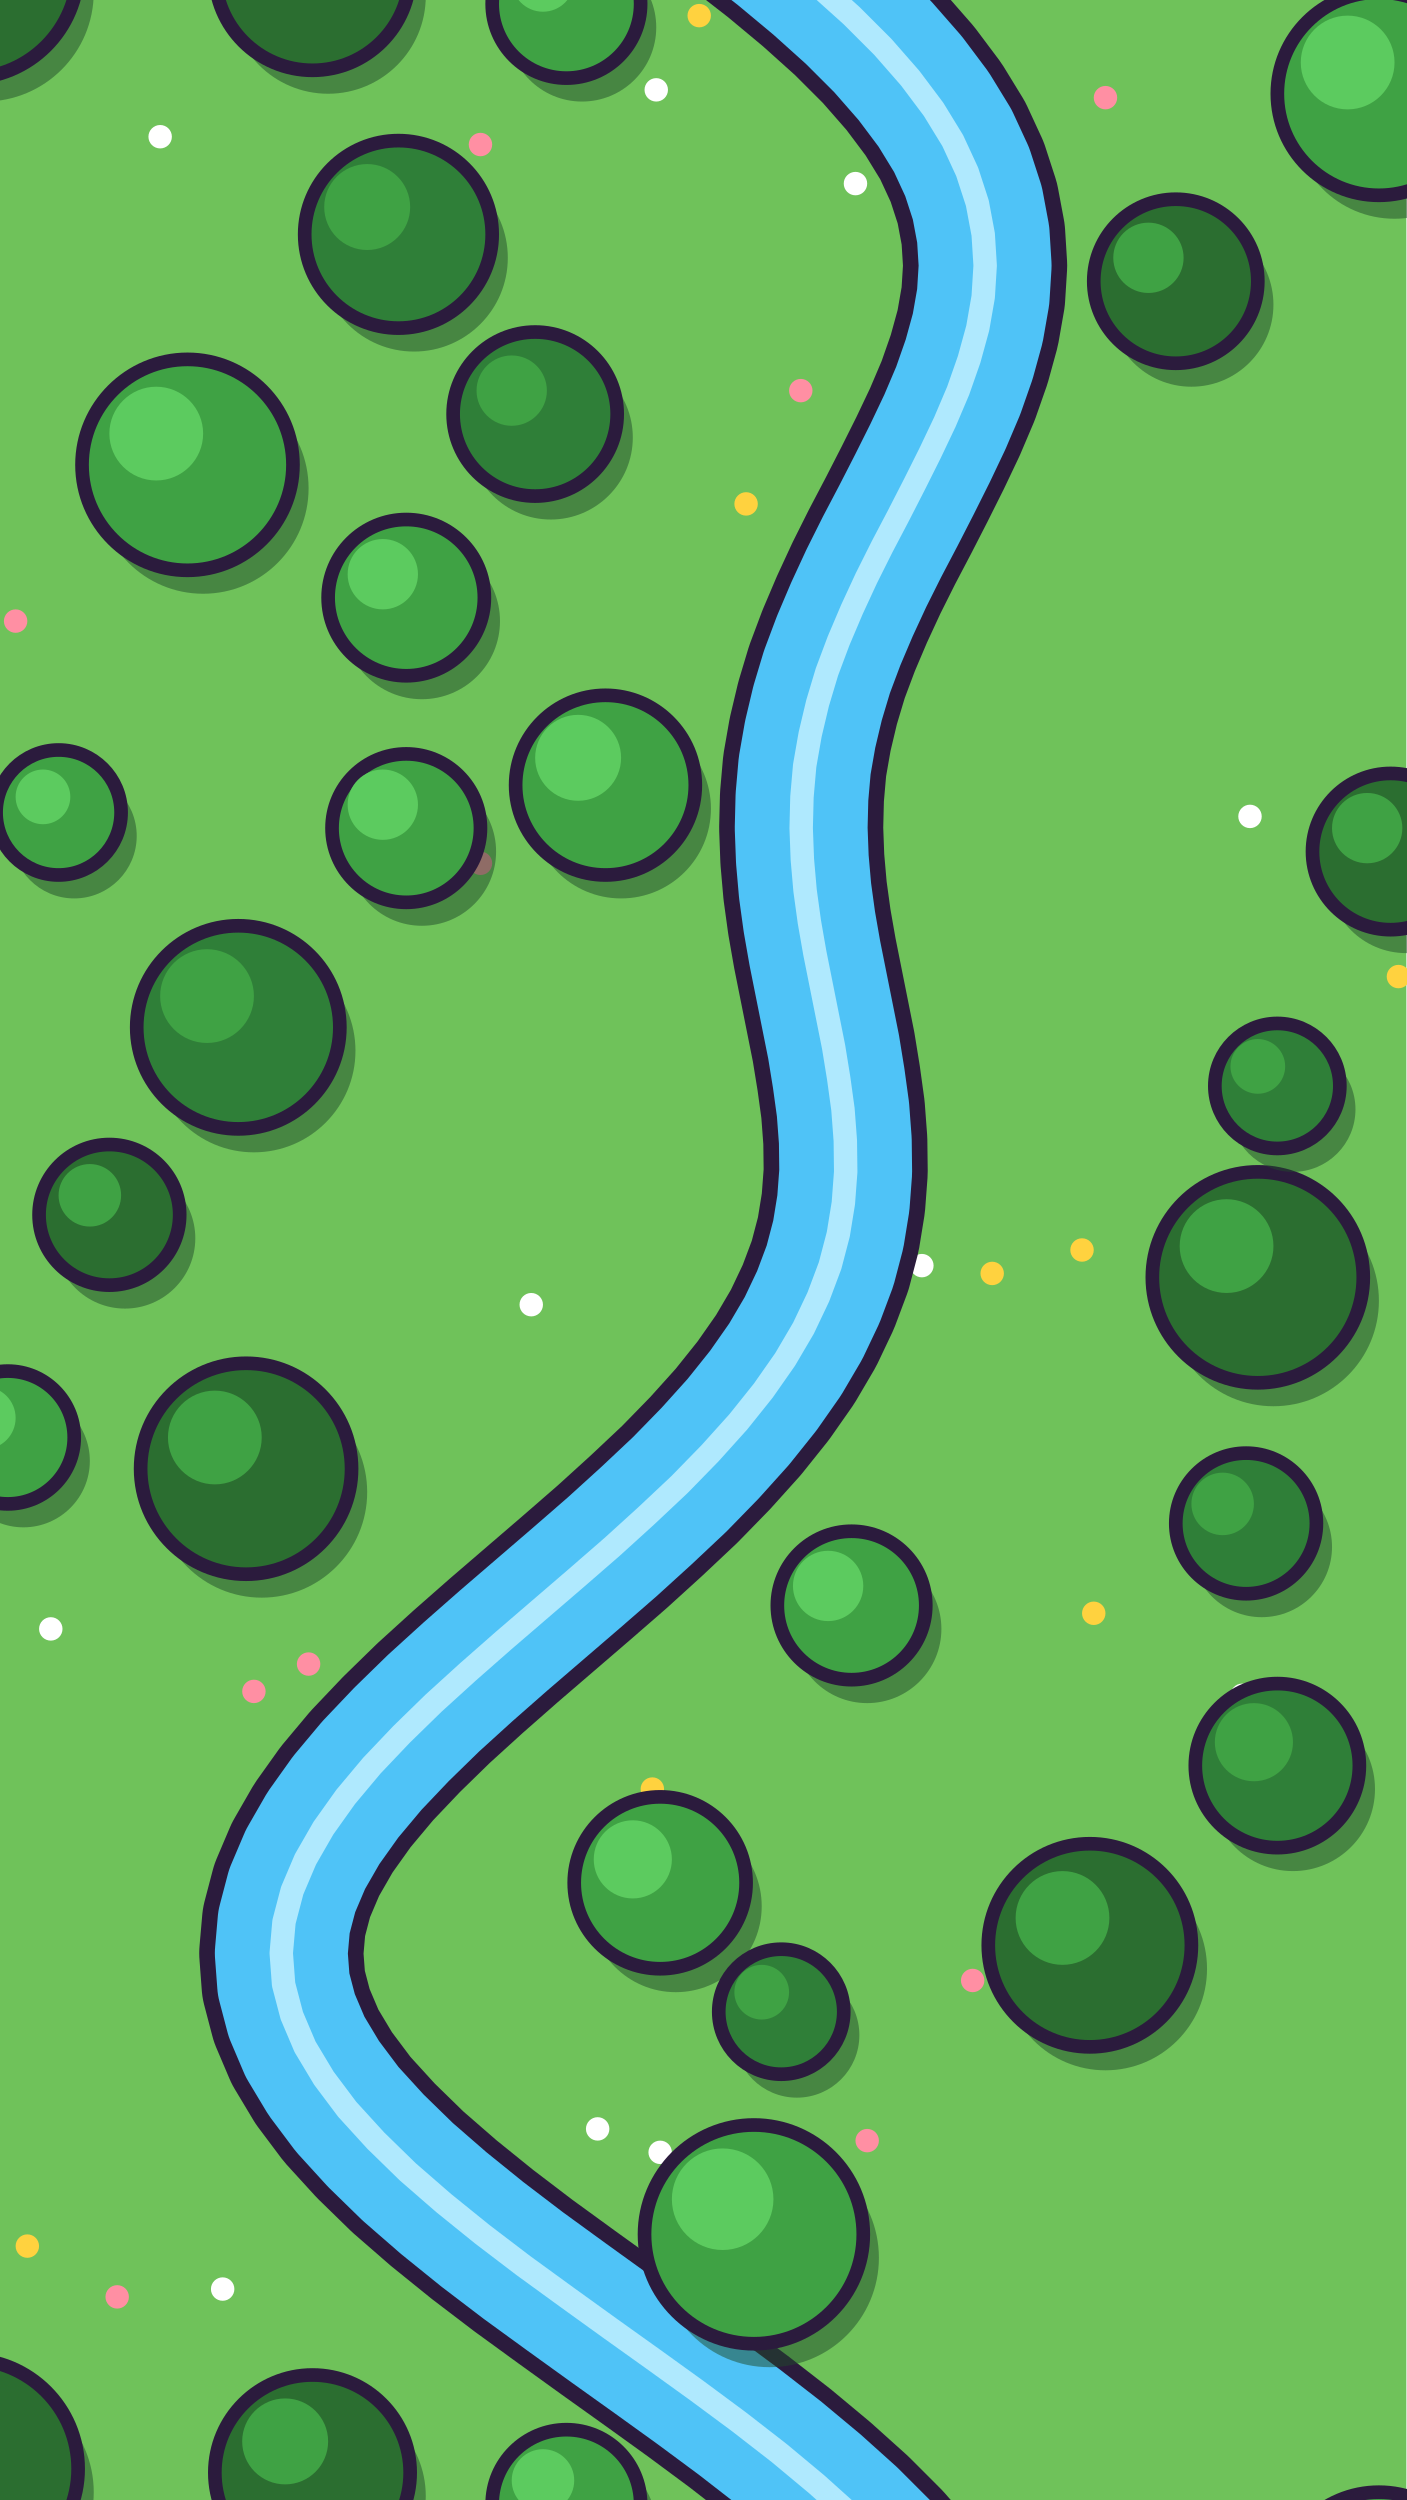
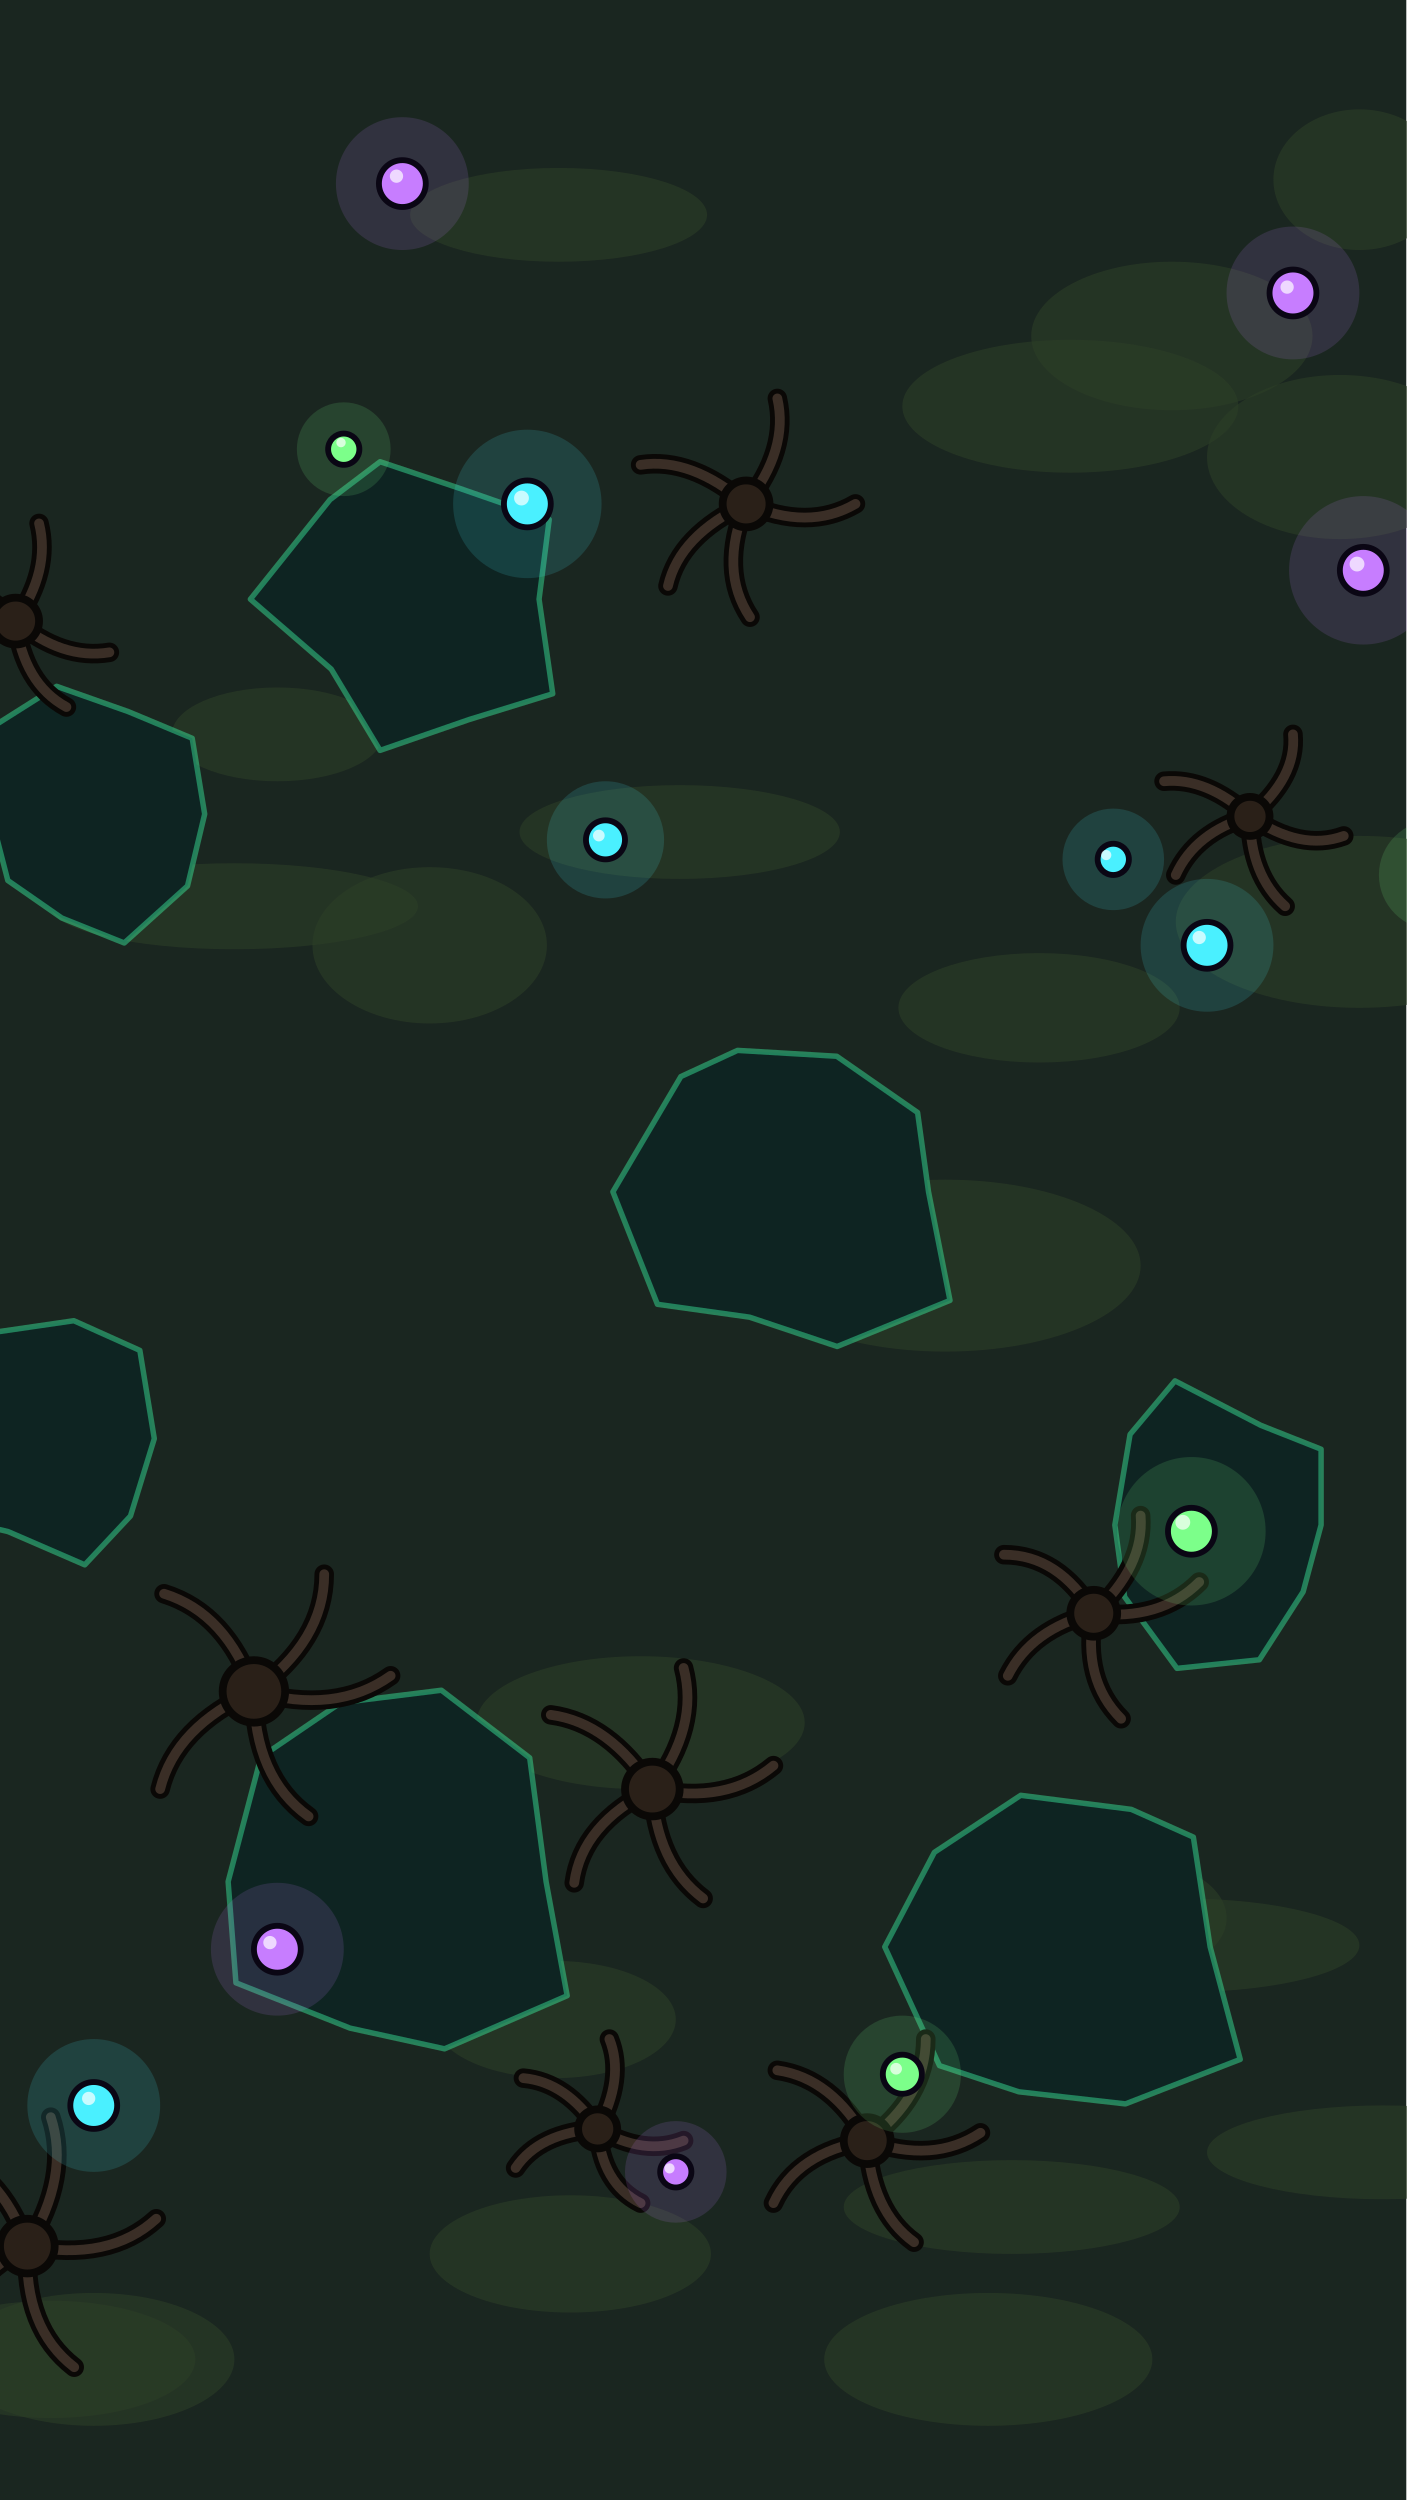
<svg xmlns="http://www.w3.org/2000/svg" viewBox="0 0 360 640" width="360" height="640">
-   <rect width="360" height="640" fill="#6FC25A" />
-   <g stroke="#2B1B3D" stroke-width="3.5" stroke-linejoin="round" stroke-linecap="round">
-     <circle cx="280" cy="413" r="3" fill="#FFD23F" stroke="none" />
-     <circle cx="65" cy="433" r="3" fill="#FF8FA3" stroke="none" />
-     <circle cx="153" cy="545" r="3" fill="#FFFFFF" stroke="none" />
-     <circle cx="191" cy="129" r="3" fill="#FFD23F" stroke="none" />
-     <circle cx="222" cy="548" r="3" fill="#FF8FA3" stroke="none" />
-     <circle cx="320" cy="209" r="3" fill="#FFFFFF" stroke="none" />
-     <circle cx="167" cy="458" r="3" fill="#FFD23F" stroke="none" />
-     <circle cx="4" cy="159" r="3" fill="#FF8FA3" stroke="none" />
-     <circle cx="169" cy="551" r="3" fill="#FFFFFF" stroke="none" />
-     <circle cx="7" cy="575" r="3" fill="#FFD23F" stroke="none" />
-     <circle cx="283" cy="25" r="3" fill="#FF8FA3" stroke="none" />
-     <circle cx="57" cy="586" r="3" fill="#FFFFFF" stroke="none" />
-     <circle cx="38" cy="141" r="3" fill="#FFD23F" stroke="none" />
-     <circle cx="65" cy="629" r="3" fill="#FF8FA3" stroke="none" />
-     <circle cx="237" cy="123" r="3" fill="#FFFFFF" stroke="none" />
-     <circle cx="123" cy="37" r="3" fill="#FF8FA3" stroke="none" />
-     <circle cx="136" cy="334" r="3" fill="#FFFFFF" stroke="none" />
-     <circle cx="123" cy="101" r="3" fill="#FFD23F" stroke="none" />
-     <circle cx="123" cy="221" r="3" fill="#FF8FA3" stroke="none" />
-     <circle cx="213" cy="10" r="3" fill="#FFFFFF" stroke="none" />
-     <circle cx="358" cy="250" r="3" fill="#FFD23F" stroke="none" />
-     <circle cx="30" cy="588" r="3" fill="#FF8FA3" stroke="none" />
-     <circle cx="318" cy="434" r="3" fill="#FFFFFF" stroke="none" />
-     <circle cx="105" cy="419" r="3" fill="#FFD23F" stroke="none" />
-     <circle cx="39" cy="118" r="3" fill="#FF8FA3" stroke="none" />
-     <circle cx="41" cy="35" r="3" fill="#FFFFFF" stroke="none" />
-     <circle cx="122" cy="416" r="3" fill="#FFD23F" stroke="none" />
-     <circle cx="205" cy="100" r="3" fill="#FF8FA3" stroke="none" />
-     <circle cx="13" cy="417" r="3" fill="#FFFFFF" stroke="none" />
-     <circle cx="179" cy="4" r="3" fill="#FFD23F" stroke="none" />
-     <circle cx="249" cy="507" r="3" fill="#FF8FA3" stroke="none" />
-     <circle cx="168" cy="23" r="3" fill="#FFFFFF" stroke="none" />
-     <circle cx="277" cy="320" r="3" fill="#FFD23F" stroke="none" />
-     <circle cx="79" cy="426" r="3" fill="#FF8FA3" stroke="none" />
-     <circle cx="219" cy="47" r="3" fill="#FFFFFF" stroke="none" />
-     <circle cx="226" cy="150" r="3" fill="#FFD23F" stroke="none" />
-     <circle cx="-3" cy="267" r="3" fill="#FF8FA3" stroke="none" />
-     <circle cx="236" cy="324" r="3" fill="#FFFFFF" stroke="none" />
-     <circle cx="254" cy="326" r="3" fill="#FFD23F" stroke="none" />
-     <path d="M189.2 -20 L199.5 -12 L209.1 -4 L218.0 4 L226.0 12 L233.0 20 L239.0 28 L243.9 36 L247.6 44 L250.2 52 L251.7 60 L252.2 68 L251.7 76 L250.3 84 L248.1 92 L245.3 100 L241.9 108 L238.1 116 L234.1 124 L230.0 132 L225.8 140 L221.8 148 L218.1 156 L214.7 164 L211.7 172 L209.3 180 L207.4 188 L206.0 196 L205.3 204 L205.1 212 L205.4 220 L206.1 228 L207.2 236 L208.6 244 L210.2 252 L211.8 260 L213.4 268 L214.7 276 L215.8 284 L216.4 292 L216.5 300 L215.9 308 L214.6 316 L212.5 324 L209.5 332 L205.7 340 L201.0 348 L195.4 356 L189.0 364 L181.8 372 L174.0 380 L165.5 388 L156.7 396 L147.5 404 L138.2 412 L128.9 420 L119.8 428 L111.0 436 L102.8 444 L95.2 452 L88.5 460 L82.8 468 L78.2 476 L74.8 484 L72.7 492 L72.0 500 L72.6 508 L74.7 516 L78.1 524 L82.9 532 L88.9 540 L96.2 548 L104.4 556 L113.6 564 L123.5 572 L134.0 580 L145.0 588 L156.1 596 L167.3 604 L178.4 612 L189.2 620 L199.5 628 L209.1 636 L218.0 644 L226.0 652 L233.0 660" fill="none" stroke="#2B1B3D" stroke-width="42" />
-     <path d="M189.2 -20 L199.5 -12 L209.1 -4 L218.0 4 L226.0 12 L233.0 20 L239.0 28 L243.9 36 L247.6 44 L250.2 52 L251.7 60 L252.2 68 L251.7 76 L250.3 84 L248.1 92 L245.3 100 L241.9 108 L238.1 116 L234.1 124 L230.0 132 L225.8 140 L221.8 148 L218.1 156 L214.7 164 L211.7 172 L209.3 180 L207.4 188 L206.0 196 L205.3 204 L205.1 212 L205.4 220 L206.1 228 L207.2 236 L208.6 244 L210.2 252 L211.8 260 L213.4 268 L214.7 276 L215.8 284 L216.4 292 L216.5 300 L215.9 308 L214.6 316 L212.5 324 L209.5 332 L205.7 340 L201.0 348 L195.4 356 L189.0 364 L181.8 372 L174.0 380 L165.5 388 L156.7 396 L147.5 404 L138.2 412 L128.9 420 L119.8 428 L111.0 436 L102.8 444 L95.2 452 L88.5 460 L82.8 468 L78.2 476 L74.8 484 L72.7 492 L72.0 500 L72.6 508 L74.7 516 L78.1 524 L82.9 532 L88.9 540 L96.2 548 L104.4 556 L113.6 564 L123.5 572 L134.0 580 L145.0 588 L156.1 596 L167.3 604 L178.4 612 L189.2 620 L199.5 628 L209.1 636 L218.0 644 L226.0 652 L233.0 660" fill="none" stroke="#4FC3F7" stroke-width="34" />
-     <path d="M189.2 -20 L199.5 -12 L209.1 -4 L218.0 4 L226.0 12 L233.0 20 L239.0 28 L243.9 36 L247.6 44 L250.2 52 L251.7 60 L252.2 68 L251.7 76 L250.3 84 L248.1 92 L245.3 100 L241.9 108 L238.1 116 L234.1 124 L230.0 132 L225.8 140 L221.8 148 L218.1 156 L214.7 164 L211.7 172 L209.3 180 L207.4 188 L206.0 196 L205.3 204 L205.1 212 L205.4 220 L206.1 228 L207.2 236 L208.6 244 L210.2 252 L211.8 260 L213.4 268 L214.7 276 L215.8 284 L216.4 292 L216.5 300 L215.9 308 L214.6 316 L212.5 324 L209.5 332 L205.7 340 L201.0 348 L195.4 356 L189.0 364 L181.8 372 L174.0 380 L165.5 388 L156.7 396 L147.5 404 L138.2 412 L128.9 420 L119.8 428 L111.0 436 L102.8 444 L95.2 452 L88.5 460 L82.8 468 L78.2 476 L74.8 484 L72.7 492 L72.0 500 L72.6 508 L74.7 516 L78.1 524 L82.9 532 L88.9 540 L96.2 548 L104.4 556 L113.6 564 L123.5 572 L134.0 580 L145.0 588 L156.1 596 L167.3 604 L178.4 612 L189.2 620 L199.5 628 L209.1 636 L218.0 644 L226.0 652 L233.0 660" fill="none" stroke="#BFF0FF" stroke-width="6" opacity=".85" />
-     <circle cx="19" cy="214" r="16" fill="#1F4A2A" stroke="none" opacity=".5" />
-     <circle cx="15" cy="208" r="16" fill="#3FA244" />
-     <circle cx="11" cy="204" r="7" fill="#5CCB5F" stroke="none" />
-     <circle cx="173" cy="488" r="22" fill="#1F4A2A" stroke="none" opacity=".5" />
-     <circle cx="169" cy="482" r="22" fill="#3FA244" />
-     <circle cx="162" cy="476" r="10" fill="#5CCB5F" stroke="none" />
-     <circle cx="323" cy="396" r="18" fill="#1F4A2A" stroke="none" opacity=".5" />
-     <circle cx="319" cy="390" r="18" fill="#2F7F38" />
-     <circle cx="313" cy="385" r="8" fill="#3FA244" stroke="none" />
-     <circle cx="108" cy="159" r="20" fill="#1F4A2A" stroke="none" opacity=".5" />
-     <circle cx="104" cy="153" r="20" fill="#3FA244" />
-     <circle cx="98" cy="147" r="9" fill="#5CCB5F" stroke="none" />
-     <circle cx="6" cy="374" r="17" fill="#1F4A2A" stroke="none" opacity=".5" />
-     <circle cx="2" cy="368" r="17" fill="#3FA244" />
-     <circle cx="-4" cy="363" r="8" fill="#5CCB5F" stroke="none" />
-     <circle cx="283" cy="504" r="26" fill="#1F4A2A" stroke="none" opacity=".5" />
-     <circle cx="279" cy="498" r="26" fill="#2B6E30" />
-     <circle cx="272" cy="491" r="12" fill="#3FA244" stroke="none" />
-     <circle cx="106" cy="66" r="24" fill="#1F4A2A" stroke="none" opacity=".5" />
-     <circle cx="102" cy="60" r="24" fill="#2F7F38" />
-     <circle cx="94" cy="53" r="11" fill="#3FA244" stroke="none" />
-     <circle cx="197" cy="578" r="28" fill="#1F4A2A" stroke="none" opacity=".5" />
-     <circle cx="193" cy="572" r="28" fill="#3FA244" />
-     <circle cx="185" cy="563" r="13" fill="#5CCB5F" stroke="none" />
-     <circle cx="65" cy="269" r="26" fill="#1F4A2A" stroke="none" opacity=".5" />
-     <circle cx="61" cy="263" r="26" fill="#2F7F38" />
-     <circle cx="53" cy="255" r="12" fill="#3FA244" stroke="none" />
-     <circle cx="67" cy="382" r="27" fill="#1F4A2A" stroke="none" opacity=".5" />
-     <circle cx="63" cy="376" r="27" fill="#2B6E30" />
-     <circle cx="55" cy="368" r="12" fill="#3FA244" stroke="none" />
-     <circle cx="326" cy="333" r="27" fill="#1F4A2A" stroke="none" opacity=".5" />
-     <circle cx="322" cy="327" r="27" fill="#2B6E30" />
-     <circle cx="314" cy="319" r="12" fill="#3FA244" stroke="none" />
-     <circle cx="357" cy="30" r="26" fill="#1F4A2A" stroke="none" opacity=".5" />
-     <circle cx="353" cy="24" r="26" fill="#3FA244" />
-     <circle cx="345" cy="16" r="12" fill="#5CCB5F" stroke="none" />
-     <circle cx="357" cy="670" r="26" fill="#1F4A2A" stroke="none" opacity=".5" />
-     <circle cx="353" cy="664" r="26" fill="#3FA244" />
-     <circle cx="345" cy="656" r="12" fill="#5CCB5F" stroke="none" />
-     <circle cx="305" cy="78" r="21" fill="#1F4A2A" stroke="none" opacity=".5" />
-     <circle cx="301" cy="72" r="21" fill="#2B6E30" />
-     <circle cx="294" cy="66" r="9" fill="#3FA244" stroke="none" />
-     <circle cx="331" cy="284" r="16" fill="#1F4A2A" stroke="none" opacity=".5" />
-     <circle cx="327" cy="278" r="16" fill="#2F7F38" />
-     <circle cx="322" cy="273" r="7" fill="#3FA244" stroke="none" />
-     <circle cx="-4" cy="638" r="28" fill="#1F4A2A" stroke="none" opacity=".5" />
-     <circle cx="-8" cy="632" r="28" fill="#2B6E30" />
-     <circle cx="-17" cy="623" r="13" fill="#3FA244" stroke="none" />
-     <circle cx="-4" cy="-2" r="28" fill="#1F4A2A" stroke="none" opacity=".5" />
-     <circle cx="-8" cy="-8" r="28" fill="#2B6E30" />
-     <circle cx="-17" cy="-17" r="13" fill="#3FA244" stroke="none" />
-     <circle cx="360" cy="224" r="20" fill="#1F4A2A" stroke="none" opacity=".5" />
-     <circle cx="356" cy="218" r="20" fill="#2B6E30" />
-     <circle cx="350" cy="212" r="9" fill="#3FA244" stroke="none" />
-     <circle cx="52" cy="125" r="27" fill="#1F4A2A" stroke="none" opacity=".5" />
-     <circle cx="48" cy="119" r="27" fill="#3FA244" />
-     <circle cx="40" cy="111" r="12" fill="#5CCB5F" stroke="none" />
-     <circle cx="84" cy="639" r="25" fill="#1F4A2A" stroke="none" opacity=".5" />
-     <circle cx="80" cy="633" r="25" fill="#2B6E30" />
-     <circle cx="73" cy="625" r="11" fill="#3FA244" stroke="none" />
-     <circle cx="84" cy="-1" r="25" fill="#1F4A2A" stroke="none" opacity=".5" />
-     <circle cx="80" cy="-7" r="25" fill="#2B6E30" />
-     <circle cx="73" cy="-15" r="11" fill="#3FA244" stroke="none" />
-     <circle cx="222" cy="417" r="19" fill="#1F4A2A" stroke="none" opacity=".5" />
-     <circle cx="218" cy="411" r="19" fill="#3FA244" />
-     <circle cx="212" cy="406" r="9" fill="#5CCB5F" stroke="none" />
-     <circle cx="141" cy="112" r="21" fill="#1F4A2A" stroke="none" opacity=".5" />
-     <circle cx="137" cy="106" r="21" fill="#2F7F38" />
-     <circle cx="131" cy="100" r="9" fill="#3FA244" stroke="none" />
-     <circle cx="331" cy="458" r="21" fill="#1F4A2A" stroke="none" opacity=".5" />
-     <circle cx="327" cy="452" r="21" fill="#2F7F38" />
-     <circle cx="321" cy="446" r="10" fill="#3FA244" stroke="none" />
-     <circle cx="32" cy="317" r="18" fill="#1F4A2A" stroke="none" opacity=".5" />
-     <circle cx="28" cy="311" r="18" fill="#2B6E30" />
-     <circle cx="23" cy="306" r="8" fill="#3FA244" stroke="none" />
-     <circle cx="204" cy="521" r="16" fill="#1F4A2A" stroke="none" opacity=".5" />
-     <circle cx="200" cy="515" r="16" fill="#2F7F38" />
-     <circle cx="195" cy="510" r="7" fill="#3FA244" stroke="none" />
-     <circle cx="108" cy="218" r="19" fill="#1F4A2A" stroke="none" opacity=".5" />
-     <circle cx="104" cy="212" r="19" fill="#3FA244" />
-     <circle cx="98" cy="206" r="9" fill="#5CCB5F" stroke="none" />
-     <circle cx="149" cy="7" r="19" fill="#1F4A2A" stroke="none" opacity=".5" />
-     <circle cx="145" cy="1" r="19" fill="#3FA244" />
-     <circle cx="139" cy="-5" r="8" fill="#5CCB5F" stroke="none" />
-     <circle cx="149" cy="647" r="19" fill="#1F4A2A" stroke="none" opacity=".5" />
-     <circle cx="145" cy="641" r="19" fill="#3FA244" />
-     <circle cx="139" cy="635" r="8" fill="#5CCB5F" stroke="none" />
-     <circle cx="159" cy="207" r="23" fill="#1F4A2A" stroke="none" opacity=".5" />
-     <circle cx="155" cy="201" r="23" fill="#3FA244" />
-     <circle cx="148" cy="194" r="11" fill="#5CCB5F" stroke="none" />
-   </g>
+   <defs />
+   <rect width="360" height="640" fill="#1A2620" />
+   <ellipse cx="143" cy="55" rx="38" ry="12" fill="#2C3E26" opacity=".6" />
+   <ellipse cx="174" cy="213" rx="41" ry="12" fill="#2C3E26" opacity=".6" />
+   <ellipse cx="348" cy="46" rx="22" ry="18" fill="#2C3E26" opacity=".6" />
+   <ellipse cx="354" cy="551" rx="45" ry="12" fill="#2C3E26" opacity=".6" />
+   <ellipse cx="71" cy="188" rx="27" ry="12" fill="#2C3E26" opacity=".6" />
+   <ellipse cx="110" cy="242" rx="30" ry="20" fill="#2C3E26" opacity=".6" />
+   <ellipse cx="300" cy="86" rx="36" ry="19" fill="#2C3E26" opacity=".6" />
+   <ellipse cx="13" cy="604" rx="37" ry="15" fill="#2C3E26" opacity=".6" />
+   <ellipse cx="146" cy="577" rx="36" ry="15" fill="#2C3E26" opacity=".6" />
+   <ellipse cx="343" cy="117" rx="34" ry="21" fill="#2C3E26" opacity=".6" />
+   <ellipse cx="302" cy="498" rx="46" ry="12" fill="#2C3E26" opacity=".6" />
+   <ellipse cx="242" cy="324" rx="50" ry="22" fill="#2C3E26" opacity=".6" />
+   <ellipse cx="142" cy="517" rx="31" ry="15" fill="#2C3E26" opacity=".6" />
+   <ellipse cx="259" cy="565" rx="43" ry="12" fill="#2C3E26" opacity=".6" />
+   <ellipse cx="24" cy="604" rx="36" ry="17" fill="#2C3E26" opacity=".6" />
+   <ellipse cx="253" cy="604" rx="42" ry="17" fill="#2C3E26" opacity=".6" />
+   <ellipse cx="164" cy="441" rx="42" ry="17" fill="#2C3E26" opacity=".6" />
+   <ellipse cx="348" cy="236" rx="47" ry="22" fill="#2C3E26" opacity=".6" />
+   <ellipse cx="266" cy="258" rx="36" ry="14" fill="#2C3E26" opacity=".6" />
+   <ellipse cx="289" cy="491" rx="25" ry="15" fill="#2C3E26" opacity=".6" />
+   <ellipse cx="274" cy="104" rx="43" ry="17" fill="#2C3E26" opacity=".6" />
+   <ellipse cx="60" cy="232" rx="47" ry="11" fill="#2C3E26" opacity=".6" />
+   <path d="M52.4 208.4 L48.0 226.8 L31.8 241.4 L15.8 235.0 L2.0 225.4 L-2.4 208.4 L-4.0 187.4 L14.5 175.7 L32.9 182.2 L49.2 189.0 Z" fill="#0E2422" stroke="#3AF0A0" stroke-width="1.4" stroke-linejoin="round" stroke-opacity=".45" />
+   <path d="M52.4 208.4 L48.0 226.8 L31.8 241.4 L15.8 235.0 L2.0 225.4 L-2.4 208.4 L-4.0 187.4 L14.5 175.7 L32.9 182.2 L49.2 189.0 Z" fill="none" stroke="#0A1614" stroke-width="0" stroke-linejoin="round" />
+   <path d="M139.8 481.7 L145.2 510.9 L113.8 524.5 L89.6 519.2 L60.4 507.6 L58.4 481.7 L66.8 449.8 L87.2 435.9 L113.0 432.7 L135.6 450.0 Z" fill="#0E2422" stroke="#3AF0A0" stroke-width="1.4" stroke-linejoin="round" stroke-opacity=".45" />
+   <path d="M139.8 481.7 L145.2 510.9 L113.8 524.5 L89.6 519.2 L60.4 507.6 L58.4 481.7 L66.8 449.8 L87.2 435.9 L113.0 432.7 L135.6 450.0 Z" fill="none" stroke="#0A1614" stroke-width="0" stroke-linejoin="round" />
+   <path d="M338.2 390.4 L333.6 407.5 L322.4 424.9 L301.3 427.1 L287.9 408.8 L285.4 390.4 L289.3 367.2 L300.8 353.5 L322.8 364.9 L338.2 371.0 Z" fill="#0E2422" stroke="#3AF0A0" stroke-width="1.4" stroke-linejoin="round" stroke-opacity=".45" />
+   <path d="M338.2 390.4 L333.6 407.5 L322.4 424.9 L301.3 427.1 L287.9 408.8 L285.4 390.4 L289.3 367.2 L300.8 353.5 L322.8 364.9 L338.2 371.0 Z" fill="none" stroke="#0A1614" stroke-width="0" stroke-linejoin="round" />
+   <path d="M237.7 305.1 L243.2 332.9 L214.3 344.7 L191.9 337.2 L168.3 333.9 L156.9 305.1 L174.3 275.6 L188.8 268.9 L214.2 270.4 L234.9 284.8 Z" fill="#0E2422" stroke="#3AF0A0" stroke-width="1.4" stroke-linejoin="round" stroke-opacity=".45" />
+   <path d="M237.7 305.1 L243.2 332.9 L214.3 344.7 L191.9 337.2 L168.3 333.9 L156.9 305.1 L174.3 275.6 L188.8 268.9 L214.2 270.4 L234.9 284.8 Z" fill="none" stroke="#0A1614" stroke-width="0" stroke-linejoin="round" />
+   <path d="M138.0 153.4 L141.5 177.6 L120.1 184.2 L97.3 192.1 L84.8 171.3 L64.1 153.4 L84.5 127.9 L97.3 118.2 L117.6 125.0 L140.6 133.0 Z" fill="#0E2422" stroke="#3AF0A0" stroke-width="1.4" stroke-linejoin="round" stroke-opacity=".45" />
+   <path d="M138.0 153.4 L141.5 177.6 L120.1 184.2 L97.3 192.1 L84.8 171.3 L64.1 153.4 L84.5 127.9 L97.3 118.2 L117.6 125.0 L140.6 133.0 Z" fill="none" stroke="#0A1614" stroke-width="0" stroke-linejoin="round" />
+   <path d="M39.5 368.3 L33.4 388.1 L21.7 400.6 L2.1 392.1 L-16.7 387.6 L-21.7 368.3 L-15.8 346.6 L-1.0 341.0 L18.9 338.1 L35.8 345.7 Z" fill="#0E2422" stroke="#3AF0A0" stroke-width="1.4" stroke-linejoin="round" stroke-opacity=".45" />
+   <path d="M39.5 368.3 L33.4 388.1 L21.7 400.6 L2.1 392.1 L-16.7 387.6 L-21.7 368.3 L-15.8 346.6 L-1.0 341.0 L18.9 338.1 L35.8 345.7 Z" fill="none" stroke="#0A1614" stroke-width="0" stroke-linejoin="round" />
+   <path d="M309.8 498.4 L317.5 527.2 L288.1 538.6 L260.8 535.5 L240.5 528.8 L226.5 498.4 L239.2 474.2 L261.3 459.6 L289.6 463.2 L305.5 470.3 Z" fill="#0E2422" stroke="#3AF0A0" stroke-width="1.4" stroke-linejoin="round" stroke-opacity=".45" />
+   <path d="M309.8 498.4 L317.5 527.2 L288.1 538.6 L260.8 535.5 L240.5 528.8 L226.5 498.4 L239.2 474.2 L261.3 459.6 L289.6 463.2 L305.5 470.3 Z" fill="none" stroke="#0A1614" stroke-width="0" stroke-linejoin="round" />
+   <path d="M280 413 Q297 415 307 405" fill="none" stroke="#0A0806" stroke-width="5" stroke-linecap="round" />
+   <path d="M280 413 Q297 415 307 405" fill="none" stroke="#3A2E26" stroke-width="2.5" stroke-linecap="round" />
+   <path d="M280 413 Q277 430 287 440" fill="none" stroke="#0A0806" stroke-width="5" stroke-linecap="round" />
+   <path d="M280 413 Q277 430 287 440" fill="none" stroke="#3A2E26" stroke-width="2.5" stroke-linecap="round" />
+   <path d="M280 413 Q264 417 258 429" fill="none" stroke="#0A0806" stroke-width="5" stroke-linecap="round" />
+   <path d="M280 413 Q264 417 258 429" fill="none" stroke="#3A2E26" stroke-width="2.5" stroke-linecap="round" />
+   <path d="M280 413 Q271 398 257 398" fill="none" stroke="#0A0806" stroke-width="5" stroke-linecap="round" />
+   <path d="M280 413 Q271 398 257 398" fill="none" stroke="#3A2E26" stroke-width="2.5" stroke-linecap="round" />
+   <path d="M280 413 Q293 401 292 388" fill="none" stroke="#0A0806" stroke-width="5" stroke-linecap="round" />
+   <path d="M280 413 Q293 401 292 388" fill="none" stroke="#3A2E26" stroke-width="2.5" stroke-linecap="round" />
+   <circle cx="280" cy="413" r="6" fill="#2A2018" stroke="#0A0806" stroke-width="2" />
+   <path d="M65 433 Q86 439 100 429" fill="none" stroke="#0A0806" stroke-width="5" stroke-linecap="round" />
+   <path d="M65 433 Q86 439 100 429" fill="none" stroke="#3A2E26" stroke-width="2.5" stroke-linecap="round" />
+   <path d="M65 433 Q65 455 79 465" fill="none" stroke="#0A0806" stroke-width="5" stroke-linecap="round" />
+   <path d="M65 433 Q65 455 79 465" fill="none" stroke="#3A2E26" stroke-width="2.5" stroke-linecap="round" />
+   <path d="M65 433 Q45 442 41 458" fill="none" stroke="#0A0806" stroke-width="5" stroke-linecap="round" />
+   <path d="M65 433 Q45 442 41 458" fill="none" stroke="#3A2E26" stroke-width="2.5" stroke-linecap="round" />
+   <path d="M65 433 Q58 413 42 408" fill="none" stroke="#0A0806" stroke-width="5" stroke-linecap="round" />
+   <path d="M65 433 Q58 413 42 408" fill="none" stroke="#3A2E26" stroke-width="2.5" stroke-linecap="round" />
+   <path d="M65 433 Q83 420 83 403" fill="none" stroke="#0A0806" stroke-width="5" stroke-linecap="round" />
+   <path d="M65 433 Q83 420 83 403" fill="none" stroke="#3A2E26" stroke-width="2.5" stroke-linecap="round" />
+   <circle cx="65" cy="433" r="8" fill="#2A2018" stroke="#0A0806" stroke-width="2" />
+   <path d="M153 545 Q165 552 175 548" fill="none" stroke="#0A0806" stroke-width="5" stroke-linecap="round" />
+   <path d="M153 545 Q165 552 175 548" fill="none" stroke="#3A2E26" stroke-width="2.5" stroke-linecap="round" />
+   <path d="M153 545 Q154 559 164 564" fill="none" stroke="#0A0806" stroke-width="5" stroke-linecap="round" />
+   <path d="M153 545 Q154 559 164 564" fill="none" stroke="#3A2E26" stroke-width="2.5" stroke-linecap="round" />
+   <path d="M153 545 Q138 546 132 555" fill="none" stroke="#0A0806" stroke-width="5" stroke-linecap="round" />
+   <path d="M153 545 Q138 546 132 555" fill="none" stroke="#3A2E26" stroke-width="2.5" stroke-linecap="round" />
+   <path d="M153 545 Q145 533 134 532" fill="none" stroke="#0A0806" stroke-width="5" stroke-linecap="round" />
+   <path d="M153 545 Q145 533 134 532" fill="none" stroke="#3A2E26" stroke-width="2.5" stroke-linecap="round" />
+   <path d="M153 545 Q160 532 156 522" fill="none" stroke="#0A0806" stroke-width="5" stroke-linecap="round" />
+   <path d="M153 545 Q160 532 156 522" fill="none" stroke="#3A2E26" stroke-width="2.5" stroke-linecap="round" />
+   <circle cx="153" cy="545" r="5" fill="#2A2018" stroke="#0A0806" stroke-width="2" />
+   <path d="M191 129 Q207 136 219 129" fill="none" stroke="#0A0806" stroke-width="5" stroke-linecap="round" />
+   <path d="M191 129 Q207 136 219 129" fill="none" stroke="#3A2E26" stroke-width="2.5" stroke-linecap="round" />
+   <path d="M191 129 Q184 146 192 158" fill="none" stroke="#0A0806" stroke-width="5" stroke-linecap="round" />
+   <path d="M191 129 Q184 146 192 158" fill="none" stroke="#3A2E26" stroke-width="2.5" stroke-linecap="round" />
+   <path d="M191 129 Q174 137 171 150" fill="none" stroke="#0A0806" stroke-width="5" stroke-linecap="round" />
+   <path d="M191 129 Q174 137 171 150" fill="none" stroke="#3A2E26" stroke-width="2.5" stroke-linecap="round" />
+   <path d="M191 129 Q177 117 164 119" fill="none" stroke="#0A0806" stroke-width="5" stroke-linecap="round" />
+   <path d="M191 129 Q177 117 164 119" fill="none" stroke="#3A2E26" stroke-width="2.5" stroke-linecap="round" />
+   <path d="M191 129 Q202 115 199 102" fill="none" stroke="#0A0806" stroke-width="5" stroke-linecap="round" />
+   <path d="M191 129 Q202 115 199 102" fill="none" stroke="#3A2E26" stroke-width="2.5" stroke-linecap="round" />
+   <circle cx="191" cy="129" r="6" fill="#2A2018" stroke="#0A0806" stroke-width="2" />
+   <path d="M222 548 Q239 554 251 546" fill="none" stroke="#0A0806" stroke-width="5" stroke-linecap="round" />
+   <path d="M222 548 Q239 554 251 546" fill="none" stroke="#3A2E26" stroke-width="2.5" stroke-linecap="round" />
+   <path d="M222 548 Q223 566 234 574" fill="none" stroke="#0A0806" stroke-width="5" stroke-linecap="round" />
+   <path d="M222 548 Q223 566 234 574" fill="none" stroke="#3A2E26" stroke-width="2.5" stroke-linecap="round" />
+   <path d="M222 548 Q204 551 198 564" fill="none" stroke="#0A0806" stroke-width="5" stroke-linecap="round" />
+   <path d="M222 548 Q204 551 198 564" fill="none" stroke="#3A2E26" stroke-width="2.5" stroke-linecap="round" />
+   <path d="M222 548 Q213 532 199 530" fill="none" stroke="#0A0806" stroke-width="5" stroke-linecap="round" />
+   <path d="M222 548 Q213 532 199 530" fill="none" stroke="#3A2E26" stroke-width="2.5" stroke-linecap="round" />
+   <path d="M222 548 Q237 537 237 522" fill="none" stroke="#0A0806" stroke-width="5" stroke-linecap="round" />
+   <path d="M222 548 Q237 537 237 522" fill="none" stroke="#3A2E26" stroke-width="2.5" stroke-linecap="round" />
+   <circle cx="222" cy="548" r="6" fill="#2A2018" stroke="#0A0806" stroke-width="2" />
+   <path d="M320 209 Q333 218 344 214" fill="none" stroke="#0A0806" stroke-width="5" stroke-linecap="round" />
+   <path d="M320 209 Q333 218 344 214" fill="none" stroke="#3A2E26" stroke-width="2.5" stroke-linecap="round" />
+   <path d="M320 209 Q320 224 329 232" fill="none" stroke="#0A0806" stroke-width="5" stroke-linecap="round" />
+   <path d="M320 209 Q320 224 329 232" fill="none" stroke="#3A2E26" stroke-width="2.5" stroke-linecap="round" />
+   <path d="M320 209 Q306 213 301 224" fill="none" stroke="#0A0806" stroke-width="5" stroke-linecap="round" />
+   <path d="M320 209 Q306 213 301 224" fill="none" stroke="#3A2E26" stroke-width="2.5" stroke-linecap="round" />
+   <path d="M320 209 Q309 199 298 200" fill="none" stroke="#0A0806" stroke-width="5" stroke-linecap="round" />
+   <path d="M320 209 Q309 199 298 200" fill="none" stroke="#3A2E26" stroke-width="2.5" stroke-linecap="round" />
+   <path d="M320 209 Q332 199 331 188" fill="none" stroke="#0A0806" stroke-width="5" stroke-linecap="round" />
+   <path d="M320 209 Q332 199 331 188" fill="none" stroke="#3A2E26" stroke-width="2.5" stroke-linecap="round" />
+   <circle cx="320" cy="209" r="5" fill="#2A2018" stroke="#0A0806" stroke-width="2" />
+   <path d="M167 458 Q186 462 198 452" fill="none" stroke="#0A0806" stroke-width="5" stroke-linecap="round" />
+   <path d="M167 458 Q186 462 198 452" fill="none" stroke="#3A2E26" stroke-width="2.5" stroke-linecap="round" />
+   <path d="M167 458 Q168 477 180 486" fill="none" stroke="#0A0806" stroke-width="5" stroke-linecap="round" />
+   <path d="M167 458 Q168 477 180 486" fill="none" stroke="#3A2E26" stroke-width="2.5" stroke-linecap="round" />
+   <path d="M167 458 Q149 467 147 482" fill="none" stroke="#0A0806" stroke-width="5" stroke-linecap="round" />
+   <path d="M167 458 Q149 467 147 482" fill="none" stroke="#3A2E26" stroke-width="2.5" stroke-linecap="round" />
+   <path d="M167 458 Q156 441 141 439" fill="none" stroke="#0A0806" stroke-width="5" stroke-linecap="round" />
+   <path d="M167 458 Q156 441 141 439" fill="none" stroke="#3A2E26" stroke-width="2.5" stroke-linecap="round" />
+   <path d="M167 458 Q179 442 175 427" fill="none" stroke="#0A0806" stroke-width="5" stroke-linecap="round" />
+   <path d="M167 458 Q179 442 175 427" fill="none" stroke="#3A2E26" stroke-width="2.5" stroke-linecap="round" />
+   <circle cx="167" cy="458" r="7" fill="#2A2018" stroke="#0A0806" stroke-width="2" />
+   <path d="M4 159 Q16 169 28 167" fill="none" stroke="#0A0806" stroke-width="5" stroke-linecap="round" />
+   <path d="M4 159 Q16 169 28 167" fill="none" stroke="#3A2E26" stroke-width="2.5" stroke-linecap="round" />
+   <path d="M4 159 Q6 175 17 181" fill="none" stroke="#0A0806" stroke-width="5" stroke-linecap="round" />
+   <path d="M4 159 Q6 175 17 181" fill="none" stroke="#3A2E26" stroke-width="2.5" stroke-linecap="round" />
+   <path d="M4 159 Q-12 163 -17 174" fill="none" stroke="#0A0806" stroke-width="5" stroke-linecap="round" />
+   <path d="M4 159 Q-12 163 -17 174" fill="none" stroke="#3A2E26" stroke-width="2.5" stroke-linecap="round" />
+   <path d="M4 159 Q-7 148 -20 150" fill="none" stroke="#0A0806" stroke-width="5" stroke-linecap="round" />
+   <path d="M4 159 Q-7 148 -20 150" fill="none" stroke="#3A2E26" stroke-width="2.5" stroke-linecap="round" />
+   <path d="M4 159 Q13 146 10 134" fill="none" stroke="#0A0806" stroke-width="5" stroke-linecap="round" />
+   <path d="M4 159 Q13 146 10 134" fill="none" stroke="#3A2E26" stroke-width="2.5" stroke-linecap="round" />
+   <circle cx="4" cy="159" r="6" fill="#2A2018" stroke="#0A0806" stroke-width="2" />
+   <path d="M7 575 Q28 579 40 568" fill="none" stroke="#0A0806" stroke-width="5" stroke-linecap="round" />
+   <path d="M7 575 Q28 579 40 568" fill="none" stroke="#3A2E26" stroke-width="2.5" stroke-linecap="round" />
+   <path d="M7 575 Q6 596 19 606" fill="none" stroke="#0A0806" stroke-width="5" stroke-linecap="round" />
+   <path d="M7 575 Q6 596 19 606" fill="none" stroke="#3A2E26" stroke-width="2.5" stroke-linecap="round" />
+   <path d="M7 575 Q-11 585 -14 601" fill="none" stroke="#0A0806" stroke-width="5" stroke-linecap="round" />
+   <path d="M7 575 Q-11 585 -14 601" fill="none" stroke="#3A2E26" stroke-width="2.5" stroke-linecap="round" />
+   <path d="M7 575 Q-0 555 -16 551" fill="none" stroke="#0A0806" stroke-width="5" stroke-linecap="round" />
+   <path d="M7 575 Q-0 555 -16 551" fill="none" stroke="#3A2E26" stroke-width="2.5" stroke-linecap="round" />
+   <path d="M7 575 Q18 557 13 542" fill="none" stroke="#0A0806" stroke-width="5" stroke-linecap="round" />
+   <path d="M7 575 Q18 557 13 542" fill="none" stroke="#3A2E26" stroke-width="2.5" stroke-linecap="round" />
+   <circle cx="7" cy="575" r="7" fill="#2A2018" stroke="#0A0806" stroke-width="2" />
+   <circle cx="24" cy="539" r="17" fill="#4AF0FF" opacity=".14" />
+   <circle cx="24" cy="539" r="6" fill="#4AF0FF" stroke="#0A0614" stroke-width="1.5" />
+   <circle cx="22.7" cy="537.2" r="1.7" fill="#FFFFFF" opacity=".7" />
+   <circle cx="71" cy="499" r="17" fill="#C77DFF" opacity=".14" />
+   <circle cx="71" cy="499" r="6" fill="#C77DFF" stroke="#0A0614" stroke-width="1.5" />
+   <circle cx="69.1" cy="497.3" r="1.7" fill="#FFFFFF" opacity=".7" />
+   <circle cx="305" cy="392" r="19" fill="#7CFF8A" opacity=".14" />
+   <circle cx="305" cy="392" r="6" fill="#7CFF8A" stroke="#0A0614" stroke-width="1.5" />
+   <circle cx="302.8" cy="389.7" r="1.9" fill="#FFFFFF" opacity=".7" />
+   <circle cx="285" cy="220" r="13" fill="#4AF0FF" opacity=".14" />
+   <circle cx="285" cy="220" r="4" fill="#4AF0FF" stroke="#0A0614" stroke-width="1.5" />
+   <circle cx="283.2" cy="218.9" r="1.3" fill="#FFFFFF" opacity=".7" />
+   <circle cx="331" cy="75" r="17" fill="#C77DFF" opacity=".14" />
+   <circle cx="331" cy="75" r="6" fill="#C77DFF" stroke="#0A0614" stroke-width="1.5" />
+   <circle cx="329.5" cy="73.5" r="1.7" fill="#FFFFFF" opacity=".7" />
+   <circle cx="367" cy="224" r="14" fill="#7CFF8A" opacity=".14" />
+   <circle cx="367" cy="224" r="5" fill="#7CFF8A" stroke="#0A0614" stroke-width="1.5" />
+   <circle cx="365.3" cy="222.9" r="1.4" fill="#FFFFFF" opacity=".7" />
+   <circle cx="135" cy="129" r="19" fill="#4AF0FF" opacity=".14" />
+   <circle cx="135" cy="129" r="6" fill="#4AF0FF" stroke="#0A0614" stroke-width="1.5" />
+   <circle cx="133.5" cy="127.5" r="1.9" fill="#FFFFFF" opacity=".7" />
+   <circle cx="103" cy="47" r="17" fill="#C77DFF" opacity=".14" />
+   <circle cx="103" cy="47" r="6" fill="#C77DFF" stroke="#0A0614" stroke-width="1.5" />
+   <circle cx="101.5" cy="45.1" r="1.7" fill="#FFFFFF" opacity=".7" />
+   <circle cx="88" cy="115" r="12" fill="#7CFF8A" opacity=".14" />
+   <circle cx="88" cy="115" r="4" fill="#7CFF8A" stroke="#0A0614" stroke-width="1.5" />
+   <circle cx="87.3" cy="113.3" r="1.2" fill="#FFFFFF" opacity=".7" />
+   <circle cx="309" cy="242" r="17" fill="#4AF0FF" opacity=".14" />
+   <circle cx="309" cy="242" r="6" fill="#4AF0FF" stroke="#0A0614" stroke-width="1.5" />
+   <circle cx="307.0" cy="240.0" r="1.7" fill="#FFFFFF" opacity=".7" />
+   <circle cx="173" cy="556" r="13" fill="#C77DFF" opacity=".14" />
+   <circle cx="173" cy="556" r="4" fill="#C77DFF" stroke="#0A0614" stroke-width="1.5" />
+   <circle cx="171.4" cy="555.1" r="1.3" fill="#FFFFFF" opacity=".7" />
+   <circle cx="231" cy="531" r="15" fill="#7CFF8A" opacity=".14" />
+   <circle cx="231" cy="531" r="5" fill="#7CFF8A" stroke="#0A0614" stroke-width="1.5" />
+   <circle cx="229.4" cy="529.6" r="1.5" fill="#FFFFFF" opacity=".7" />
+   <circle cx="155" cy="215" r="15" fill="#4AF0FF" opacity=".14" />
+   <circle cx="155" cy="215" r="5" fill="#4AF0FF" stroke="#0A0614" stroke-width="1.5" />
+   <circle cx="153.3" cy="213.9" r="1.5" fill="#FFFFFF" opacity=".7" />
+   <circle cx="349" cy="146" r="19" fill="#C77DFF" opacity=".14" />
+   <circle cx="349" cy="146" r="6" fill="#C77DFF" stroke="#0A0614" stroke-width="1.5" />
+   <circle cx="347.4" cy="144.4" r="1.9" fill="#FFFFFF" opacity=".7" />
</svg>
